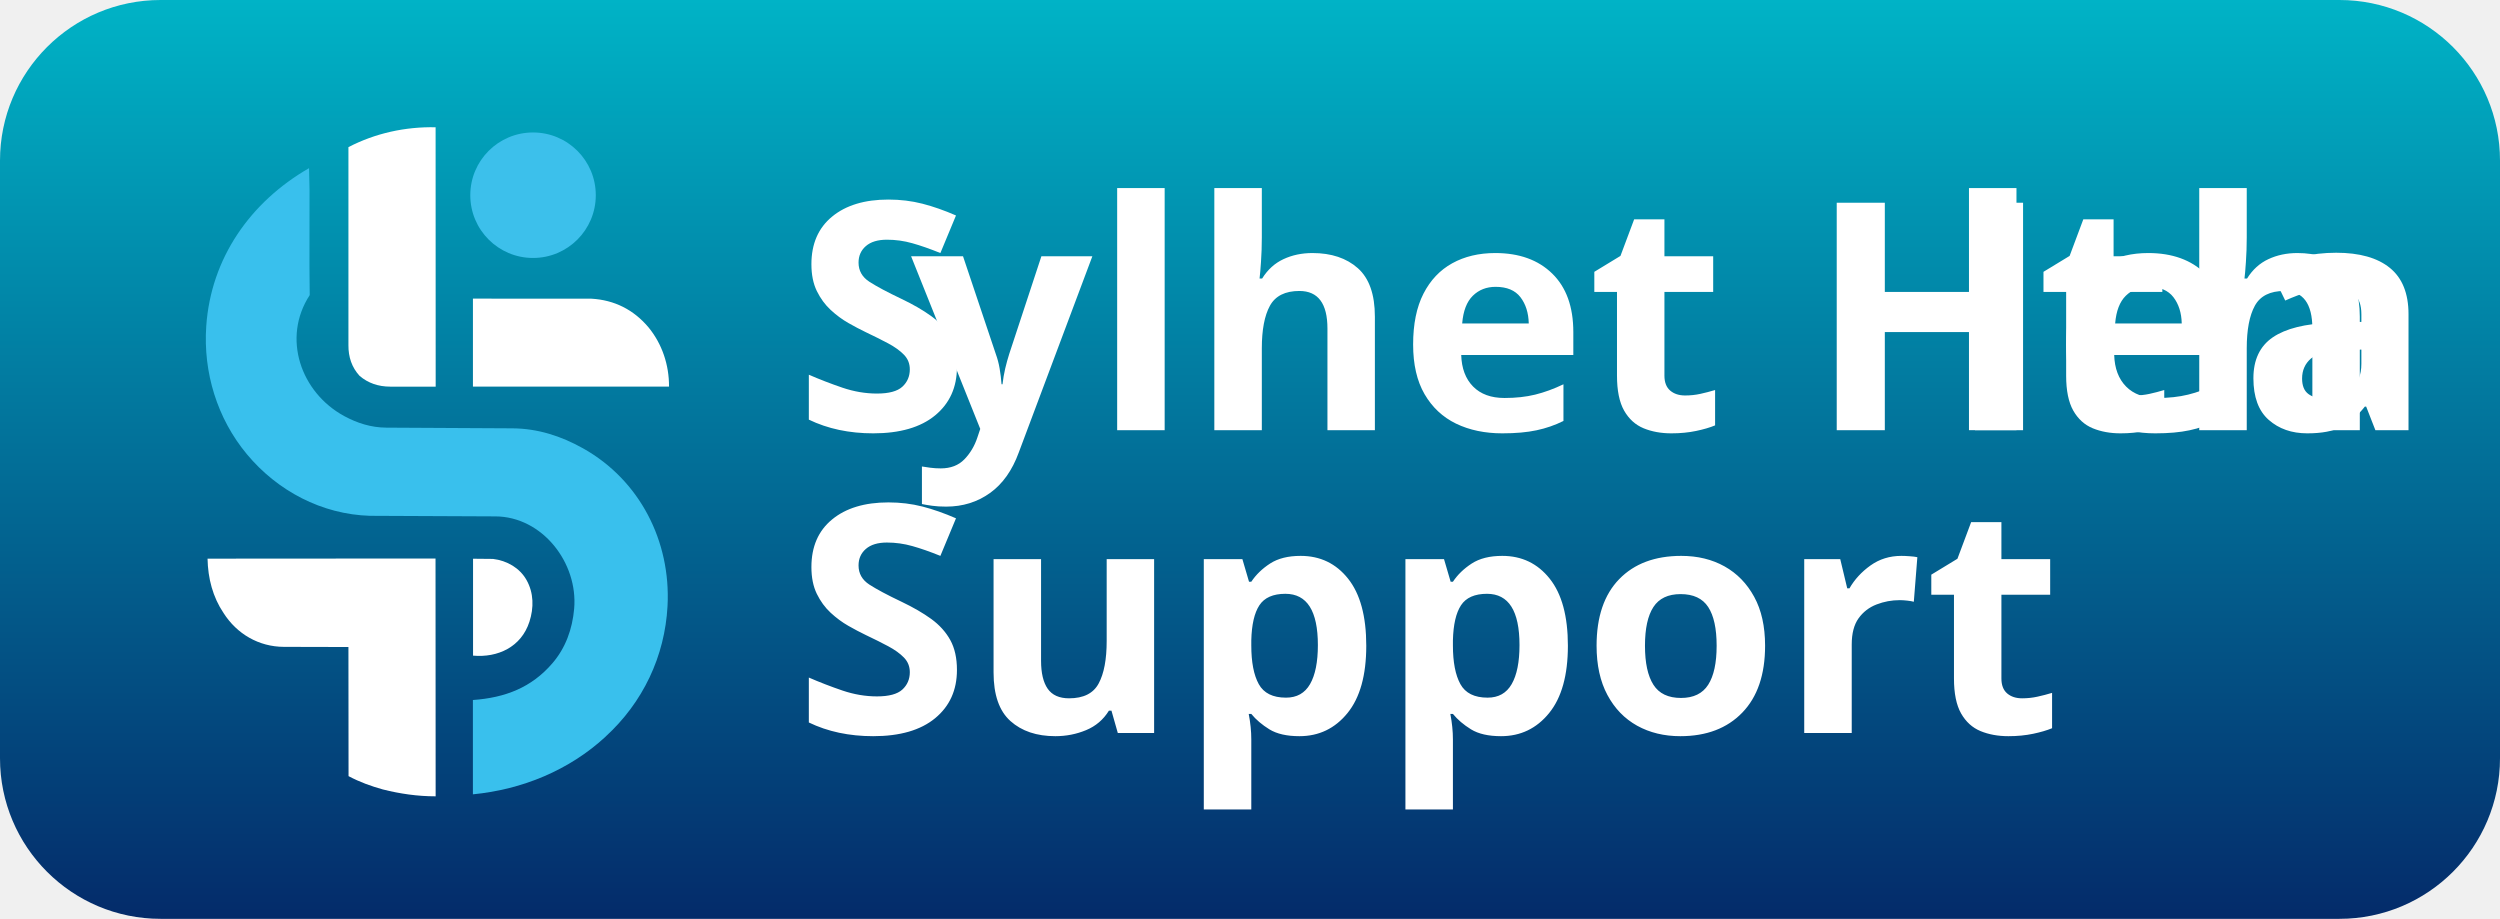
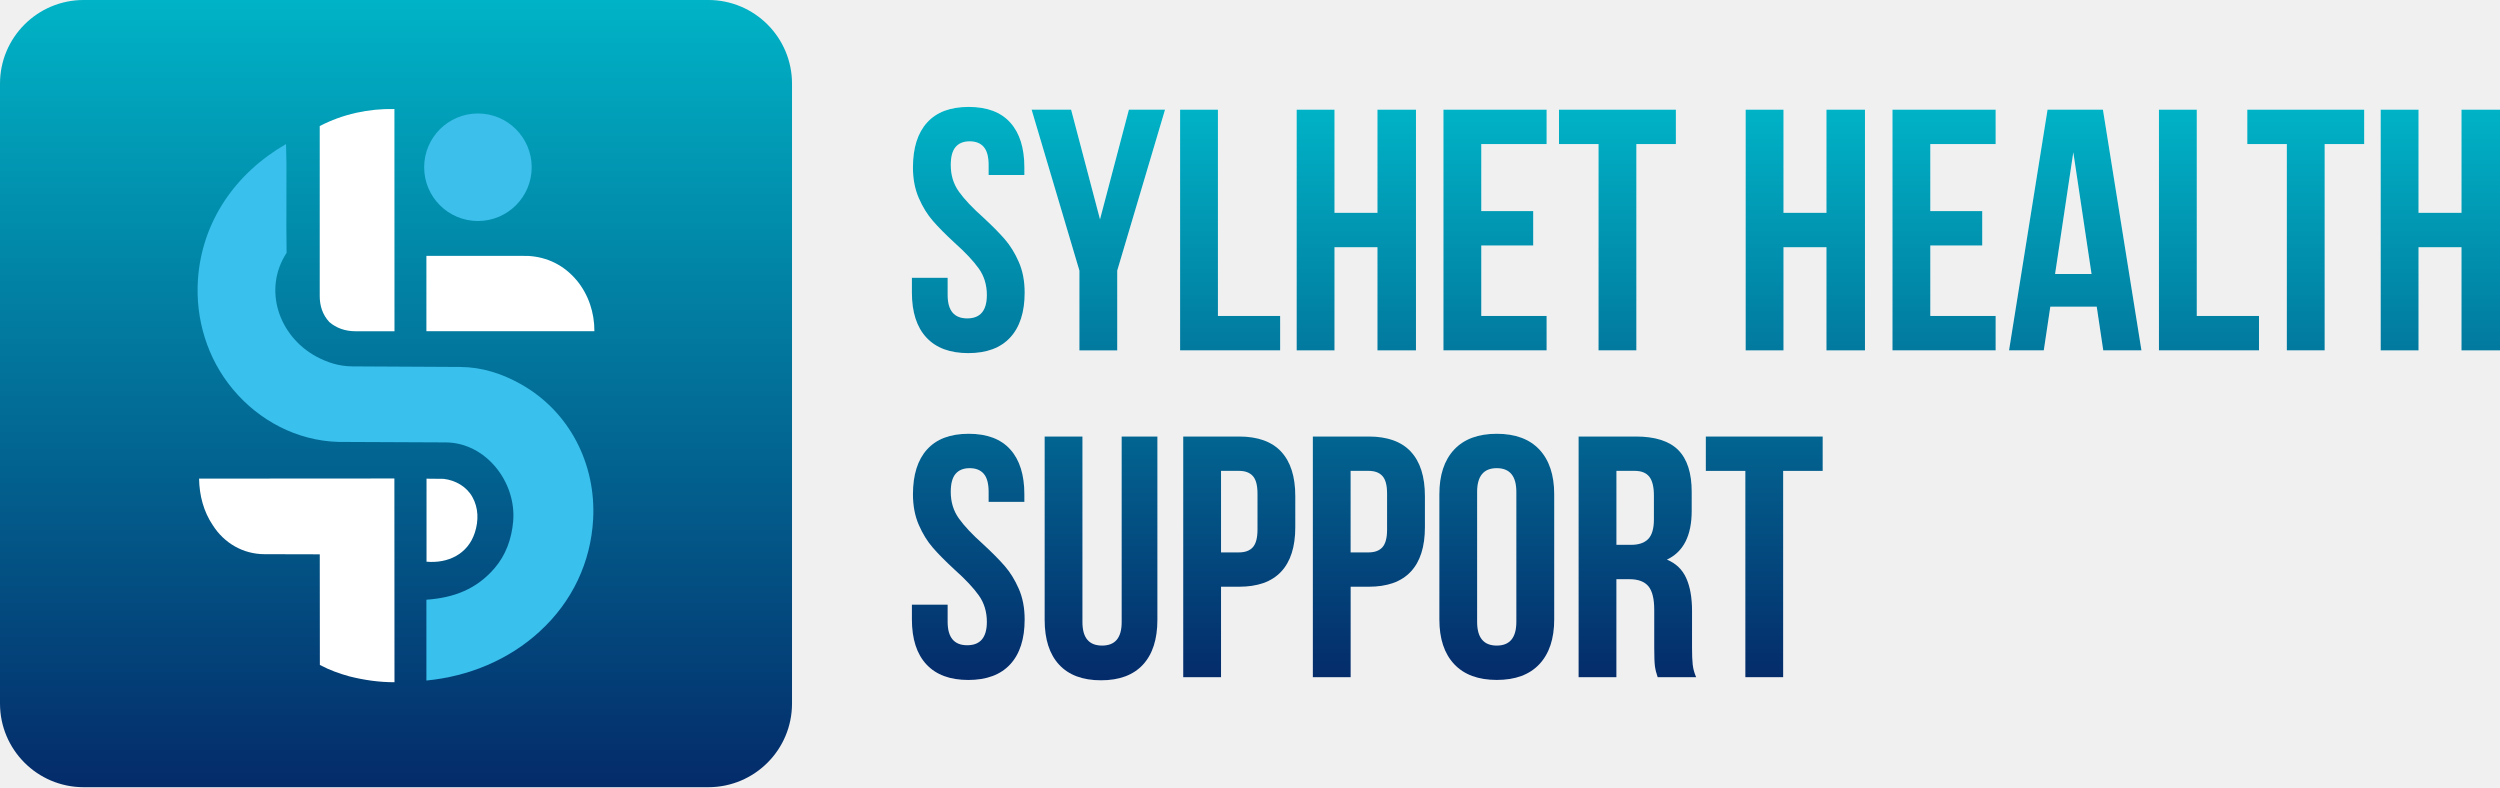
- <svg xmlns="http://www.w3.org/2000/svg" id="Layer_2" data-name="Layer 2" viewBox="0 0 653 240">
+ <svg xmlns="http://www.w3.org/2000/svg" xmlns:xlink="http://www.w3.org/1999/xlink" id="Layer_2" data-name="Layer 2" viewBox="0 0 762.2 240">
  <defs>
    <style>
      .cls-1 {
+         fill: url(#linear-gradient-15);
+       }
+ 
+       .cls-2 {
+         fill: url(#linear-gradient-13);
+       }
+ 
+       .cls-3 {
+         fill: url(#linear-gradient-2);
+       }
+ 
+       .cls-4 {
        fill: #39c0ed;
      }

-       .cls-2, .cls-3 {
+       .cls-5 {
+         fill: url(#linear-gradient-10);
+       }
+ 
+       .cls-6 {
+         fill: url(#linear-gradient-12);
+       }
+ 
+       .cls-7 {
        fill: #fff;
      }

-       .cls-4 {
-         letter-spacing: -.05em;
+       .cls-8 {
+         fill: url(#linear-gradient-4);
      }

-       .cls-3 {
-         font-family: BebasNeue-Bold, 'Bebas Neue';
-         font-size: 83.2px;
-         font-weight: 700;
+       .cls-9 {
+         fill: url(#linear-gradient-3);
      }

-       .cls-5 {
-         letter-spacing: 0em;
+       .cls-10 {
+         fill: url(#linear-gradient-5);
      }

-       .cls-6 {
+       .cls-11 {
+         fill: url(#linear-gradient-8);
+       }
+ 
+       .cls-12 {
+         fill: url(#linear-gradient-14);
+       }
+ 
+       .cls-13 {
+         fill: url(#linear-gradient-20);
+       }
+ 
+       .cls-14 {
+         fill: url(#linear-gradient-17);
+       }
+ 
+       .cls-15 {
+         fill: url(#linear-gradient-7);
+       }
+ 
+       .cls-16 {
+         fill: url(#linear-gradient-9);
+       }
+ 
+       .cls-17 {
+         fill: url(#linear-gradient-11);
+       }
+ 
+       .cls-18 {
+         fill: url(#linear-gradient-19);
+       }
+ 
+       .cls-19 {
+         fill: url(#linear-gradient-6);
+       }
+ 
+       .cls-20 {
        fill: #3cc0eb;
      }

-       .cls-7 {
+       .cls-21 {
+         fill: url(#linear-gradient-16);
+       }
+ 
+       .cls-22 {
        fill: url(#linear-gradient);
      }
+ 
+       .cls-23 {
+         fill: url(#linear-gradient-18);
+       }
    </style>
-     <linearGradient id="linear-gradient" x1="326.5" y1="0" x2="326.5" y2="240" gradientUnits="userSpaceOnUse">
+     <linearGradient id="linear-gradient" x1="120.74" y1="0" x2="120.74" y2="240" gradientUnits="userSpaceOnUse">
      <stop offset="0" stop-color="#00b3c6" />
      <stop offset="1" stop-color="#042b6a" />
    </linearGradient>
+     <linearGradient id="linear-gradient-2" x1="520.12" y1="32.6" x2="520.12" y2="207.4" xlink:href="#linear-gradient" />
+     <linearGradient id="linear-gradient-3" x1="520.12" y1="32.6" x2="520.12" y2="207.4" xlink:href="#linear-gradient" />
+     <linearGradient id="linear-gradient-4" x1="520.12" y1="32.6" x2="520.12" y2="207.4" xlink:href="#linear-gradient" />
+     <linearGradient id="linear-gradient-5" x1="520.12" y1="32.6" x2="520.12" y2="207.4" xlink:href="#linear-gradient" />
+     <linearGradient id="linear-gradient-6" x1="520.12" y1="32.6" x2="520.12" y2="207.4" xlink:href="#linear-gradient" />
+     <linearGradient id="linear-gradient-7" x1="520.12" y1="32.6" x2="520.12" y2="207.4" xlink:href="#linear-gradient" />
+     <linearGradient id="linear-gradient-8" x1="520.12" y1="32.6" x2="520.12" y2="207.4" xlink:href="#linear-gradient" />
+     <linearGradient id="linear-gradient-9" x1="520.12" y1="32.6" x2="520.12" y2="207.4" xlink:href="#linear-gradient" />
+     <linearGradient id="linear-gradient-10" x1="520.12" y1="32.6" x2="520.12" y2="207.4" xlink:href="#linear-gradient" />
+     <linearGradient id="linear-gradient-11" x1="520.12" y1="32.6" x2="520.12" y2="207.4" xlink:href="#linear-gradient" />
+     <linearGradient id="linear-gradient-12" x1="520.12" y1="32.6" x2="520.12" y2="207.4" xlink:href="#linear-gradient" />
+     <linearGradient id="linear-gradient-13" x1="520.12" y1="32.6" x2="520.12" y2="207.4" xlink:href="#linear-gradient" />
+     <linearGradient id="linear-gradient-14" x1="520.12" y1="32.6" x2="520.12" y2="207.4" xlink:href="#linear-gradient" />
+     <linearGradient id="linear-gradient-15" x1="520.12" y1="32.6" x2="520.12" y2="207.4" xlink:href="#linear-gradient" />
+     <linearGradient id="linear-gradient-16" x1="520.12" y1="32.6" x2="520.12" y2="207.4" xlink:href="#linear-gradient" />
+     <linearGradient id="linear-gradient-17" x1="520.12" y1="32.6" x2="520.12" y2="207.4" xlink:href="#linear-gradient" />
+     <linearGradient id="linear-gradient-18" x1="520.12" y1="32.6" x2="520.12" y2="207.4" xlink:href="#linear-gradient" />
+     <linearGradient id="linear-gradient-19" x1="520.12" y1="32.6" x2="520.12" y2="207.4" xlink:href="#linear-gradient" />
+     <linearGradient id="linear-gradient-20" x1="520.12" y1="32.6" x2="520.12" y2="207.4" xlink:href="#linear-gradient" />
  </defs>
  <g id="Layer_1-2" data-name="Layer 1">
    <g>
-       <rect class="cls-7" width="653" height="240" rx="41.95" ry="41.95" />
+       <rect class="cls-22" width="241.47" height="240" rx="25.51" ry="25.51" />
      <g id="Generative_Object" data-name="Generative Object">
        <g>
-           <path class="cls-1" d="M158.17,192.43c-9.49,8.75-21.75,13.8-34.65,15.05v-24.64c8.43-.59,15.33-3.26,20.77-9.6,3.43-3.98,5.21-8.91,5.68-14.23,1.06-12.01-8.33-24.07-20.56-24.13l-32.77-.15c-12.57-.37-24.18-6.5-32.16-16.1-7.75-9.31-11.43-21.36-10.61-33.41,1.21-17.76,11.5-32.46,26.85-41.3l.13,5.69-.02,19.83.07,7.64c-7.3,11.17-2.37,25.42,9.01,31.6,3.38,1.83,7.02,3,10.98,3.02l32.95.18c6.59.04,12.72,2.01,18.44,5.22,14.84,8.31,22.97,24.29,22.08,41.18-.7,13.16-6.42,25.2-16.2,34.14Z" />
+           <path class="cls-4" d="M164.65,192.43c-9.49,8.75-21.75,13.8-34.65,15.05v-24.64c8.43-.59,15.33-3.26,20.77-9.6,3.43-3.98,5.21-8.91,5.68-14.23,1.06-12.01-8.33-24.07-20.56-24.13l-32.77-.15c-12.57-.37-24.18-6.5-32.16-16.1-7.75-9.31-11.43-21.36-10.61-33.41,1.21-17.76,11.5-32.46,26.85-41.3l.13,5.69-.02,19.83.07,7.64c-7.3,11.17-2.37,25.42,9.01,31.6,3.38,1.83,7.02,3,10.98,3.02l32.95.18c6.59.04,12.72,2.01,18.44,5.22,14.84,8.31,22.97,24.29,22.08,41.18-.7,13.16-6.42,25.2-16.2,34.14Z" />
          <g>
-             <path class="cls-2" d="M101.92,100.99c-3.08,0-5.83-.93-8.02-2.84-2.01-2.2-2.91-4.89-2.89-7.97v-51.75c7.03-3.64,14.83-5.35,22.77-5.19l.02,67.75h-11.89Z" />
-             <path class="cls-2" d="M169.34,85.44c3.64,4.42,5.43,9.9,5.41,15.54h-51.22s0-22.98,0-22.98l30.98.02c5.93.34,10.96,2.85,14.82,7.42Z" />
-             <circle class="cls-6" cx="139.23" cy="50.99" r="16.39" />
+             <path class="cls-7" d="M108.39,100.99c-3.08,0-5.83-.93-8.02-2.84-2.01-2.2-2.91-4.89-2.89-7.97v-51.75c7.03-3.64,14.83-5.35,22.77-5.19l.02,67.75h-11.89Z" />
+             <path class="cls-7" d="M175.81,85.44c3.64,4.42,5.43,9.9,5.41,15.54h-51.22s0-22.98,0-22.98l30.98.02c5.93.34,10.96,2.85,14.82,7.42Z" />
+             <circle class="cls-20" cx="145.71" cy="50.99" r="16.39" />
          </g>
          <g>
-             <path class="cls-2" d="M91.04,202.74l-.03-33.74-16.85-.04c-6.54-.02-12.28-3.36-15.77-8.84-2.8-4.16-4.08-9.03-4.18-14.2l59.55-.04.03,62.12c-4.73,0-9.28-.66-13.8-1.8-3.1-.87-5.94-1.88-8.95-3.47Z" />
-             <path class="cls-2" d="M138.27,162.44c-2.13,6.56-8.26,9.39-14.71,8.81v-25.31s5.22.05,5.22.05c3.61.43,6.98,2.35,8.76,5.53,1.88,3.36,1.94,7.21.73,10.93Z" />
+             <path class="cls-7" d="M97.52,202.74l-.03-33.74-16.85-.04c-6.54-.02-12.28-3.36-15.77-8.84-2.8-4.16-4.08-9.03-4.18-14.2l59.55-.04.03,62.12c-4.73,0-9.28-.66-13.8-1.8-3.1-.87-5.94-1.88-8.95-3.47Z" />
+             <path class="cls-7" d="M144.75,162.44c-2.13,6.56-8.26,9.39-14.71,8.81v-25.31s5.22.05,5.22.05c3.61.43,6.98,2.35,8.76,5.53,1.88,3.36,1.94,7.21.73,10.93Z" />
          </g>
        </g>
      </g>
-       <text class="cls-3" transform="translate(207.44 112.36)">
-         <tspan class="cls-5" x="0" y="0">S</tspan>
-         <tspan x="30.54" y="0">ylhet Hea</tspan>
-         <tspan class="cls-4" x="300.37" y="0">l</tspan>
-         <tspan x="324.41" y="0">th</tspan>
-         <tspan x="0" y="79.1">Support</tspan>
-       </text>
+       <g>
+         <g>
+           <path class="cls-7" d="M282.65,37.37c2.86-3.18,7.09-4.77,12.68-4.77s9.82,1.59,12.68,4.77c2.87,3.18,4.3,7.74,4.3,13.68v2.31h-10.9v-3.04c0-2.52-.49-4.35-1.47-5.5-.98-1.15-2.41-1.73-4.3-1.73s-3.32.58-4.3,1.73c-.98,1.15-1.47,2.99-1.47,5.5,0,3.08.82,5.77,2.46,8.07,1.64,2.31,4.1,4.93,7.39,7.86,2.73,2.52,4.93,4.74,6.6,6.66,1.68,1.92,3.11,4.25,4.3,6.97s1.78,5.84,1.78,9.33c0,5.94-1.47,10.5-4.4,13.68-2.93,3.18-7.2,4.77-12.79,4.77s-9.85-1.59-12.79-4.77c-2.94-3.18-4.4-7.74-4.4-13.68v-4.51h10.9v5.24c0,4.75,1.99,7.13,5.97,7.13s5.98-2.37,5.98-7.13c0-3.07-.82-5.77-2.46-8.07-1.64-2.31-4.11-4.93-7.39-7.86-2.73-2.52-4.93-4.73-6.6-6.66-1.68-1.92-3.11-4.24-4.3-6.97-1.19-2.73-1.78-5.83-1.78-9.33,0-5.94,1.43-10.5,4.3-13.68Z" />
+           <path class="cls-7" d="M314.51,33.44h12.05l8.81,33.44,8.81-33.44h11.01l-14.57,49.06v24.32h-11.53v-24.32l-14.57-49.06Z" />
+           <path class="cls-7" d="M371.32,33.44v62.89h18.97v10.48h-30.5V33.44h11.53Z" />
+           <path class="cls-7" d="M395.33,106.81V33.44h11.53v31.45h13.1v-31.45h11.74v73.38h-11.74v-31.45h-13.1v31.45h-11.53Z" />
+           <path class="cls-7" d="M467.44,64.36v10.48h-15.83v21.49h19.92v10.48h-31.45V33.44h31.45v10.48h-19.92v20.44h15.83Z" />
+           <path class="cls-7" d="M510.94,33.44v10.48h-12.05v62.89h-11.53v-62.89h-12.05v-10.48h35.64Z" />
+           <path class="cls-7" d="M532.22,106.81V33.44h11.53v31.45h13.1v-31.45h11.74v73.38h-11.74v-31.45h-13.1v31.45h-11.53Z" />
+           <path class="cls-7" d="M604.34,64.36v10.48h-15.83v21.49h19.92v10.48h-31.45V33.44h31.45v10.48h-19.92v20.44h15.83Z" />
+           <path class="cls-7" d="M641.24,106.81l-1.99-13.31h-14.15l-1.99,13.31h-10.59l11.74-73.38h16.88l11.74,73.38h-11.63ZM637.67,83.54l-5.56-37.11-5.56,37.11h11.11Z" />
+           <path class="cls-7" d="M669.75,33.44v62.89h18.97v10.48h-30.5V33.44h11.53Z" />
+           <path class="cls-7" d="M720.79,33.44v10.48h-12.05v62.89h-11.53v-62.89h-12.05v-10.48h35.64Z" />
+           <path class="cls-7" d="M725.83,106.81V33.44h11.53v31.45h13.1v-31.45h11.74v73.38h-11.74v-31.45h-13.1v31.45h-11.53Z" />
+           <path class="cls-7" d="M282.65,137.02c2.86-3.18,7.09-4.77,12.68-4.77s9.82,1.59,12.68,4.77c2.87,3.18,4.3,7.74,4.3,13.68v2.31h-10.9v-3.04c0-2.52-.49-4.35-1.47-5.5-.98-1.15-2.41-1.73-4.3-1.73s-3.32.58-4.3,1.73c-.98,1.15-1.47,2.99-1.47,5.5,0,3.08.82,5.77,2.46,8.07,1.64,2.31,4.1,4.93,7.39,7.86,2.73,2.52,4.93,4.74,6.6,6.66,1.68,1.92,3.11,4.25,4.3,6.97s1.78,5.84,1.78,9.33c0,5.94-1.47,10.5-4.4,13.68-2.93,3.18-7.2,4.77-12.79,4.77s-9.85-1.59-12.79-4.77c-2.94-3.18-4.4-7.74-4.4-13.68v-4.51h10.9v5.24c0,4.75,1.99,7.13,5.97,7.13s5.98-2.37,5.98-7.13c0-3.07-.82-5.77-2.46-8.07-1.64-2.31-4.11-4.93-7.39-7.86-2.73-2.52-4.93-4.73-6.6-6.66-1.68-1.92-3.11-4.24-4.3-6.97-1.19-2.73-1.78-5.83-1.78-9.33,0-5.94,1.43-10.5,4.3-13.68Z" />
+           <path class="cls-7" d="M330.02,189.69c0,4.75,1.99,7.13,5.98,7.13s5.97-2.37,5.97-7.13v-56.6h10.9v55.87c0,5.94-1.47,10.5-4.4,13.68-2.94,3.18-7.2,4.77-12.79,4.77s-9.85-1.59-12.79-4.77c-2.94-3.18-4.4-7.74-4.4-13.68v-55.87h11.53v56.6Z" />
+           <path class="cls-7" d="M390.61,137.7c2.86,3.08,4.3,7.58,4.3,13.52v9.54c0,5.94-1.43,10.45-4.3,13.52-2.87,3.08-7.16,4.61-12.89,4.61h-5.45v27.57h-11.53v-73.38h16.98c5.73,0,10.03,1.54,12.89,4.61ZM372.27,168.41h5.45c1.89,0,3.3-.52,4.24-1.57.94-1.05,1.42-2.83,1.42-5.35v-11.01c0-2.52-.47-4.3-1.42-5.35-.94-1.05-2.36-1.57-4.24-1.57h-5.45v24.84Z" />
+           <path class="cls-7" d="M430.13,137.7c2.86,3.08,4.3,7.58,4.3,13.52v9.54c0,5.94-1.43,10.45-4.3,13.52-2.87,3.08-7.16,4.61-12.89,4.61h-5.45v27.57h-11.53v-73.38h16.98c5.73,0,10.03,1.54,12.89,4.61ZM411.78,168.41h5.45c1.89,0,3.3-.52,4.24-1.57.94-1.05,1.42-2.83,1.42-5.35v-11.01c0-2.52-.47-4.3-1.42-5.35-.94-1.05-2.36-1.57-4.24-1.57h-5.45v24.84Z" />
+           <path class="cls-7" d="M443.34,137.07c3-3.21,7.34-4.82,13-4.82s9.99,1.61,13,4.82c3,3.22,4.51,7.76,4.51,13.63v38.15c0,5.87-1.5,10.41-4.51,13.63-3.01,3.22-7.34,4.82-13,4.82s-9.99-1.61-13-4.82c-3.01-3.21-4.51-7.76-4.51-13.63v-38.15c0-5.87,1.5-10.41,4.51-13.63ZM456.33,196.82c3.98,0,5.97-2.41,5.97-7.23v-39.62c0-4.82-1.99-7.23-5.97-7.23s-5.98,2.41-5.98,7.23v39.62c0,4.82,1.99,7.23,5.98,7.23Z" />
+           <path class="cls-7" d="M504.55,203.11c-.14-1.05-.21-2.94-.21-5.66v-11.53c0-3.35-.59-5.75-1.78-7.18-1.19-1.43-3.11-2.15-5.77-2.15h-3.98v29.87h-11.53v-73.38h17.4c5.94,0,10.27,1.38,13,4.14,2.73,2.76,4.09,7.01,4.09,12.74v5.77c0,7.55-2.51,12.51-7.55,14.89,2.73,1.12,4.68,2.99,5.87,5.61,1.19,2.62,1.78,5.96,1.78,10.01v11.32c0,2.1.07,3.79.21,5.08.14,1.29.49,2.57,1.05,3.83h-11.74c-.42-1.19-.7-2.31-.84-3.35ZM492.81,166.1h4.51c2.31,0,4.04-.59,5.19-1.78,1.15-1.19,1.73-3.18,1.73-5.98v-7.23c0-2.65-.47-4.58-1.41-5.77-.94-1.19-2.43-1.78-4.45-1.78h-5.56v22.54Z" />
+           <path class="cls-7" d="M555.7,133.09v10.48h-12.05v62.89h-11.53v-62.89h-12.05v-10.48h35.64Z" />
+         </g>
+         <g>
+           <path class="cls-3" d="M282.65,37.37c2.86-3.18,7.09-4.77,12.68-4.77s9.82,1.59,12.68,4.77c2.87,3.18,4.3,7.74,4.3,13.68v2.31h-10.9v-3.04c0-2.52-.49-4.35-1.47-5.5-.98-1.15-2.41-1.73-4.3-1.73s-3.32.58-4.3,1.73c-.98,1.15-1.47,2.99-1.47,5.5,0,3.08.82,5.77,2.46,8.07,1.64,2.31,4.1,4.93,7.39,7.86,2.73,2.52,4.93,4.74,6.6,6.66,1.68,1.92,3.11,4.25,4.3,6.97s1.78,5.84,1.78,9.33c0,5.94-1.47,10.5-4.4,13.68-2.93,3.18-7.2,4.77-12.79,4.77s-9.85-1.59-12.79-4.77c-2.94-3.18-4.4-7.74-4.4-13.68v-4.51h10.9v5.24c0,4.75,1.99,7.13,5.97,7.13s5.98-2.37,5.98-7.13c0-3.07-.82-5.77-2.46-8.07-1.64-2.31-4.11-4.93-7.39-7.86-2.73-2.52-4.93-4.73-6.6-6.66-1.68-1.92-3.11-4.24-4.3-6.97-1.19-2.73-1.78-5.83-1.78-9.33,0-5.94,1.43-10.5,4.3-13.68Z" />
+           <path class="cls-9" d="M314.51,33.44h12.05l8.81,33.44,8.81-33.44h11.01l-14.57,49.06v24.32h-11.53v-24.32l-14.57-49.06Z" />
+           <path class="cls-8" d="M371.32,33.44v62.89h18.97v10.48h-30.5V33.44h11.53Z" />
+           <path class="cls-10" d="M395.33,106.81V33.44h11.53v31.45h13.1v-31.45h11.74v73.38h-11.74v-31.45h-13.1v31.45h-11.53Z" />
+           <path class="cls-19" d="M467.44,64.36v10.48h-15.83v21.49h19.92v10.48h-31.45V33.44h31.45v10.48h-19.92v20.44h15.83Z" />
+           <path class="cls-15" d="M510.94,33.44v10.48h-12.05v62.89h-11.53v-62.89h-12.05v-10.48h35.64Z" />
+           <path class="cls-11" d="M532.22,106.81V33.44h11.53v31.45h13.1v-31.45h11.74v73.38h-11.74v-31.45h-13.1v31.45h-11.53Z" />
+           <path class="cls-16" d="M604.34,64.36v10.48h-15.83v21.49h19.92v10.48h-31.45V33.44h31.45v10.48h-19.92v20.44h15.83Z" />
+           <path class="cls-5" d="M641.24,106.81l-1.99-13.31h-14.15l-1.99,13.31h-10.59l11.74-73.38h16.88l11.74,73.38h-11.63ZM637.67,83.54l-5.56-37.11-5.56,37.11h11.11Z" />
+           <path class="cls-17" d="M669.75,33.44v62.89h18.97v10.48h-30.5V33.44h11.53Z" />
+           <path class="cls-6" d="M720.79,33.44v10.48h-12.05v62.89h-11.53v-62.89h-12.05v-10.48h35.64Z" />
+           <path class="cls-2" d="M725.83,106.81V33.44h11.53v31.45h13.1v-31.45h11.74v73.38h-11.74v-31.45h-13.1v31.45h-11.53Z" />
+           <path class="cls-12" d="M282.65,137.02c2.86-3.18,7.09-4.77,12.68-4.77s9.82,1.59,12.68,4.77c2.87,3.18,4.3,7.74,4.3,13.68v2.31h-10.9v-3.04c0-2.52-.49-4.35-1.47-5.5-.98-1.15-2.41-1.73-4.3-1.73s-3.32.58-4.3,1.73c-.98,1.15-1.47,2.99-1.47,5.5,0,3.08.82,5.77,2.46,8.07,1.64,2.31,4.1,4.93,7.39,7.86,2.73,2.52,4.93,4.74,6.6,6.66,1.68,1.92,3.11,4.25,4.3,6.97s1.78,5.84,1.78,9.33c0,5.94-1.47,10.5-4.4,13.68-2.93,3.18-7.2,4.77-12.79,4.77s-9.85-1.59-12.79-4.77c-2.94-3.18-4.4-7.74-4.4-13.68v-4.51h10.9v5.24c0,4.75,1.99,7.13,5.97,7.13s5.98-2.37,5.98-7.13c0-3.07-.82-5.77-2.46-8.07-1.64-2.31-4.11-4.93-7.39-7.86-2.73-2.52-4.93-4.73-6.6-6.66-1.68-1.92-3.11-4.24-4.3-6.97-1.19-2.73-1.78-5.83-1.78-9.33,0-5.94,1.43-10.5,4.3-13.68Z" />
+           <path class="cls-1" d="M330.02,189.69c0,4.75,1.99,7.13,5.98,7.13s5.97-2.37,5.97-7.13v-56.6h10.9v55.87c0,5.94-1.47,10.5-4.4,13.68-2.94,3.18-7.2,4.77-12.79,4.77s-9.85-1.59-12.79-4.77c-2.94-3.18-4.4-7.74-4.4-13.68v-55.87h11.53v56.6Z" />
+           <path class="cls-21" d="M390.61,137.7c2.86,3.08,4.3,7.58,4.3,13.52v9.54c0,5.94-1.43,10.45-4.3,13.52-2.87,3.08-7.16,4.61-12.89,4.61h-5.45v27.57h-11.53v-73.38h16.98c5.73,0,10.03,1.54,12.89,4.61ZM372.27,168.41h5.45c1.89,0,3.3-.52,4.24-1.57.94-1.05,1.42-2.83,1.42-5.35v-11.01c0-2.52-.47-4.3-1.42-5.35-.94-1.05-2.36-1.57-4.24-1.57h-5.45v24.84Z" />
+           <path class="cls-14" d="M430.13,137.7c2.86,3.08,4.3,7.58,4.3,13.52v9.54c0,5.94-1.43,10.45-4.3,13.52-2.87,3.08-7.16,4.61-12.89,4.61h-5.45v27.57h-11.53v-73.38h16.98c5.73,0,10.03,1.54,12.89,4.61ZM411.78,168.41h5.45c1.89,0,3.3-.52,4.24-1.57.94-1.05,1.42-2.83,1.42-5.35v-11.01c0-2.52-.47-4.3-1.42-5.35-.94-1.05-2.36-1.57-4.24-1.57h-5.45v24.84Z" />
+           <path class="cls-23" d="M443.34,137.07c3-3.21,7.34-4.82,13-4.82s9.99,1.61,13,4.82c3,3.22,4.51,7.76,4.51,13.63v38.15c0,5.87-1.5,10.41-4.51,13.63-3.01,3.22-7.34,4.82-13,4.82s-9.99-1.61-13-4.82c-3.01-3.21-4.51-7.76-4.51-13.63v-38.15c0-5.87,1.5-10.41,4.51-13.63ZM456.33,196.82c3.98,0,5.97-2.41,5.97-7.23v-39.62c0-4.82-1.99-7.23-5.97-7.23s-5.98,2.41-5.98,7.23v39.62c0,4.82,1.99,7.23,5.98,7.23Z" />
+           <path class="cls-18" d="M504.55,203.11c-.14-1.05-.21-2.94-.21-5.66v-11.53c0-3.35-.59-5.75-1.78-7.18-1.19-1.43-3.11-2.15-5.77-2.15h-3.98v29.87h-11.53v-73.38h17.4c5.94,0,10.27,1.38,13,4.14,2.73,2.76,4.09,7.01,4.09,12.74v5.77c0,7.55-2.51,12.51-7.55,14.89,2.73,1.12,4.68,2.99,5.87,5.61,1.19,2.62,1.78,5.96,1.78,10.01v11.32c0,2.1.07,3.79.21,5.08.14,1.29.49,2.57,1.05,3.83h-11.74c-.42-1.19-.7-2.31-.84-3.35ZM492.81,166.1h4.51c2.31,0,4.04-.59,5.19-1.78,1.15-1.19,1.73-3.18,1.73-5.98v-7.23c0-2.65-.47-4.58-1.41-5.77-.94-1.19-2.43-1.78-4.45-1.78h-5.56v22.54Z" />
+           <path class="cls-13" d="M555.7,133.09v10.48h-12.05v62.89h-11.53v-62.89h-12.05v-10.48h35.64Z" />
+         </g>
+       </g>
    </g>
  </g>
</svg>
